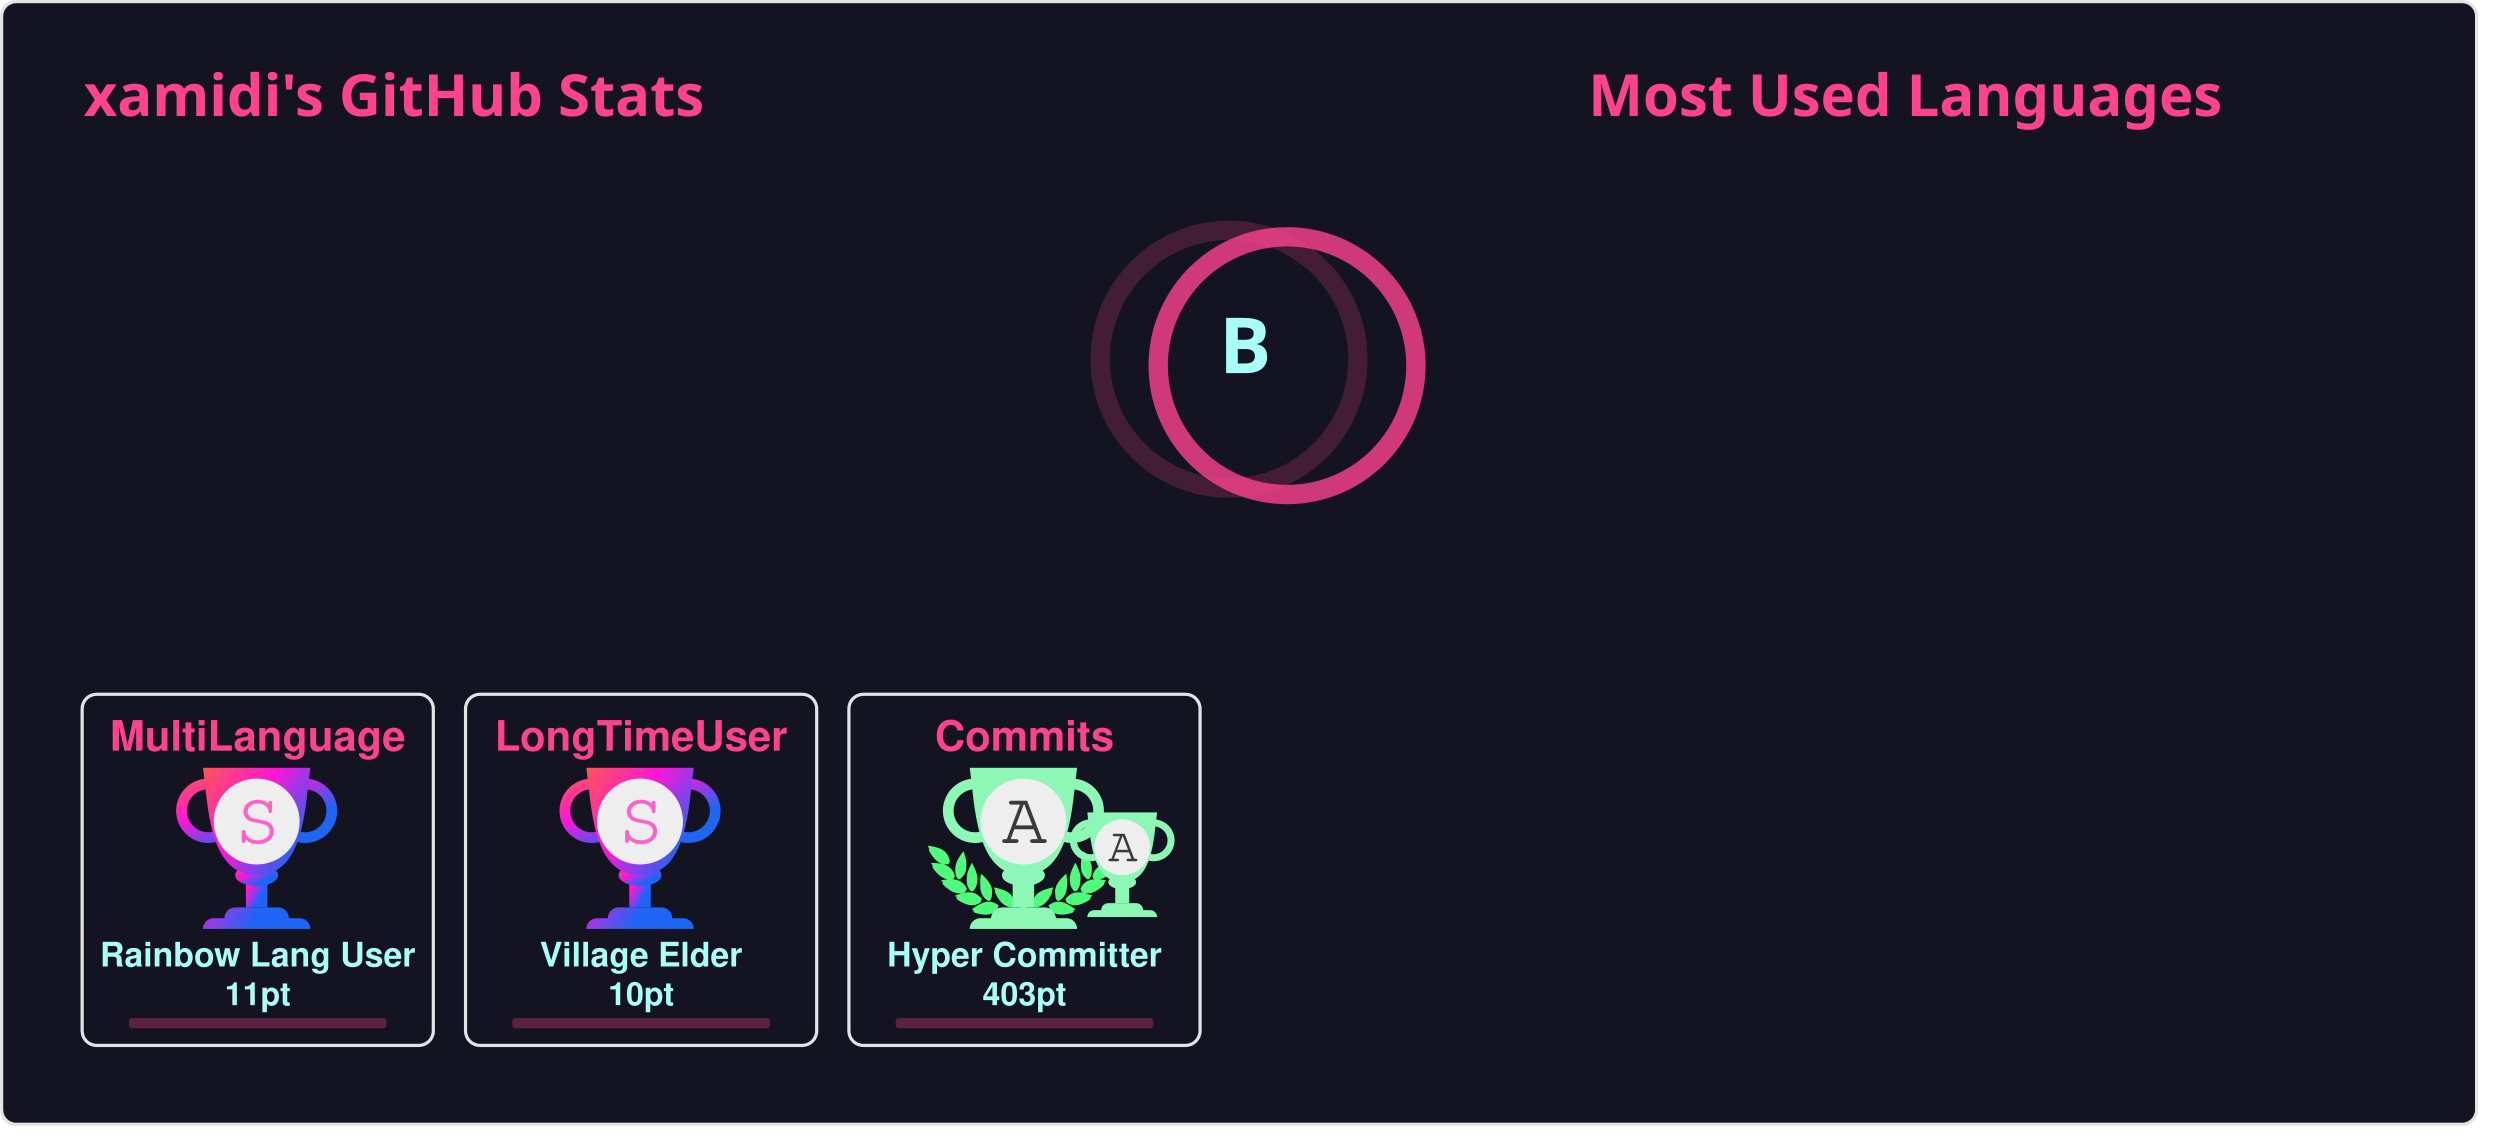
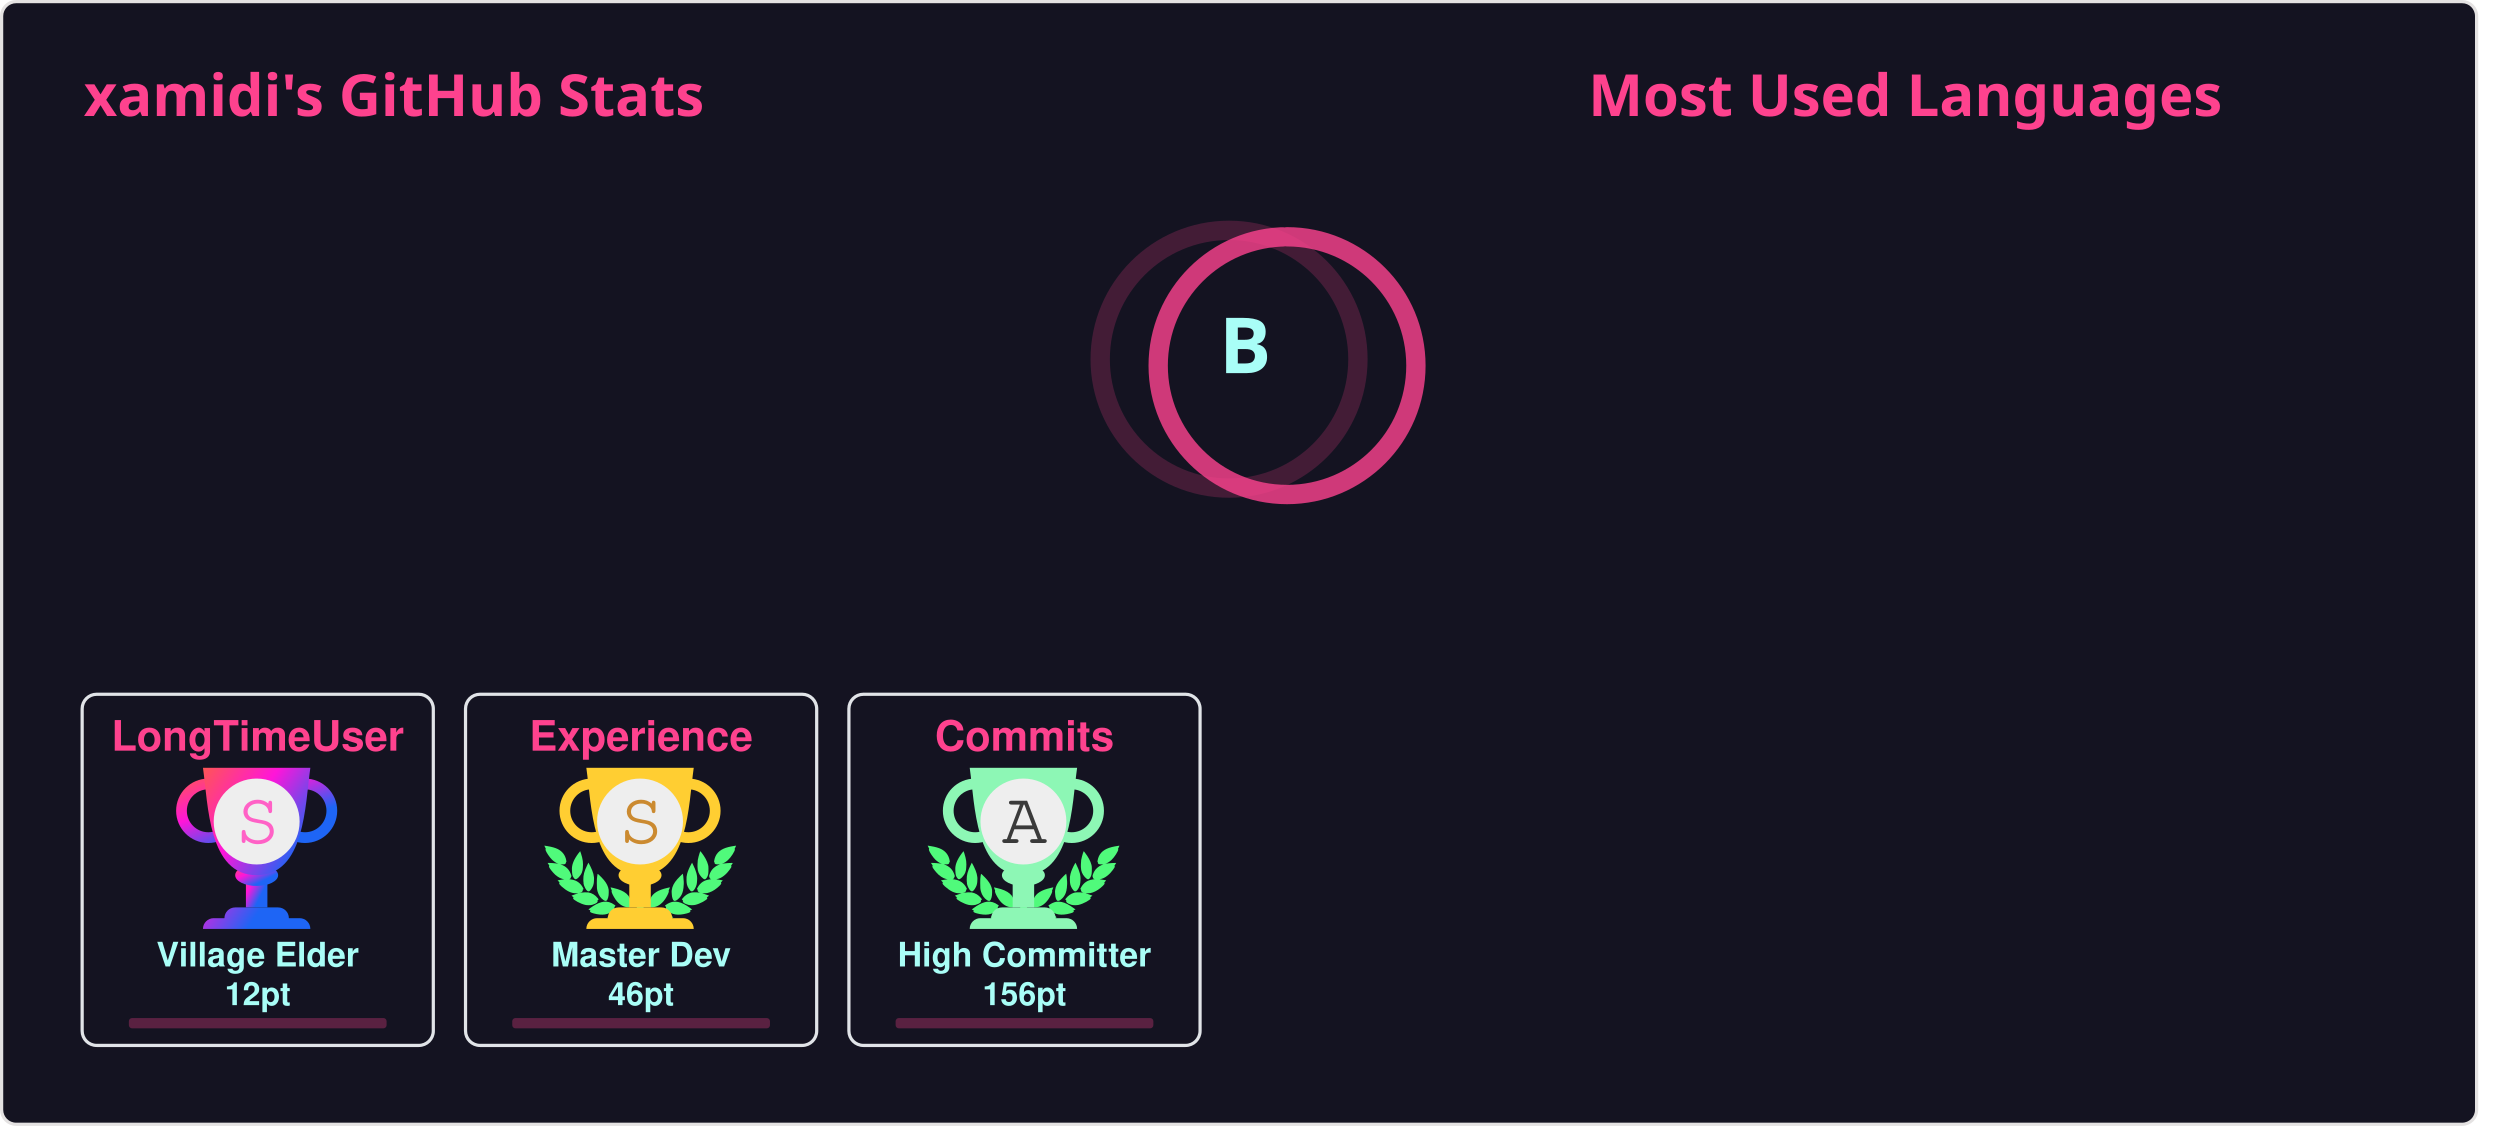
<svg xmlns="http://www.w3.org/2000/svg" xmlns:xlink="http://www.w3.org/1999/xlink" width="776" height="352" version="1.1" viewBox="0 0 776 352">
  <defs id="lib">
    <svg id="stats" width="467" height="195" version="1.1">
      <svg width="467" height="195" viewBox="0 0 467 195" fill="none" role="img" aria-labelledby="descId">
        <style>
          .header {
            font: 600 18px 'Segoe UI', Ubuntu, Sans-Serif;
            fill: #fe428e;
            animation: fadeInAnimation 0.8s ease-in-out forwards;
          }
          @supports(-moz-appearance: auto) {
            /* Selector detects Firefox */
            .header { font-size: 15.5px; }
          }
          
    .stat {
      font: 600 14px 'Segoe UI', Ubuntu, "Helvetica Neue", Sans-Serif; fill: #a9fef7;
    }
    @supports(-moz-appearance: auto) {
      /* Selector detects Firefox */
      .stat { font-size:12px; }
    }
    .stagger {
      opacity: 0;
      animation: fadeInAnimation 0.3s ease-in-out forwards;
    }
    .rank-text {
      font: 800 24px 'Segoe UI', Ubuntu, Sans-Serif; fill: #a9fef7;
      animation: scaleInAnimation 0.3s ease-in-out forwards;
    }
+     .rank-percentile-header {
+       font-size: 14px;
+     }
+     .rank-percentile-text {
+       font-size: 16px;
+     }
    
    .not_bold { font-weight: 400 }
    .bold { font-weight: 700 }
    .icon {
      fill: #f8d847;
      display: block;
    }

    .rank-circle-rim {
      stroke: #fe428e;
      fill: none;
      stroke-width: 6;
      opacity: 0.2;
    }
    .rank-circle {
      stroke: #fe428e;
      stroke-dasharray: 250;
      fill: none;
      stroke-width: 6;
      stroke-linecap: round;
      opacity: 0.8;
      transform-origin: -10px 8px;
      transform: rotate(-90deg);
      animation: rankAnimation 1s forwards ease-in-out;
    }
    
    @keyframes rankAnimation {
      from {
        stroke-dashoffset: 251.327;
      }
      to {
-         stroke-dashoffset: 234.813;
+         stroke-dashoffset: 137.844;
      }
    }
  
  

          
-     /* Animations */
-     @keyframes scaleInAnimation {
-       from {
-         transform: translate(-5px, 5px) scale(0);
-       }
-       to {
-         transform: translate(-5px, 5px) scale(1);
-       }
-     }
-     @keyframes fadeInAnimation {
-       from {
-         opacity: 0;
-       }
-       to {
-         opacity: 1;
-       }
-     }
-   
+       /* Animations */
+       @keyframes scaleInAnimation {
+         from {
+           transform: translate(-5px, 5px) scale(0);
+         }
+         to {
+           transform: translate(-5px, 5px) scale(1);
+         }
+       }
+       @keyframes fadeInAnimation {
+         from {
+           opacity: 0;
+         }
+         to {
+           opacity: 1;
+         }
+       }
+     
          
        </style>
        <rect data-testid="card-bg" x="0.5" y="0.5" rx="4.5" height="99%" stroke="#e4e2e2" width="466" fill="#141321" stroke-opacity="0" />
        <g data-testid="card-title" transform="translate(25, 35)">
          <g transform="translate(0, 0)">
            <text x="0" y="0" class="header" data-testid="header">xamidi's GitHub Stats</text>
          </g>
        </g>
        <g data-testid="main-card-body" transform="translate(0, 55)">
          <g data-testid="rank-circle" transform="translate(390.5, 47.5)">
            <circle class="rank-circle-rim" cx="-10" cy="8" r="40" />
            <circle class="rank-circle" cx="-10" cy="8" r="40" />
            <g class="rank-text">
              <text x="-5" y="3" alignment-baseline="central" dominant-baseline="central" text-anchor="middle" data-testid="level-rank-icon">
          B
        </text>
            </g>
          </g>
          <svg x="0" y="0">
            <g transform="translate(0, 0)">
              <g class="stagger" style="animation-delay: 450ms" transform="translate(25, 0)">
                <svg data-testid="icon" class="icon" viewBox="0 0 16 16" version="1.1" width="16" height="16">
                  <path fill-rule="evenodd" d="M8 .25a.75.75 0 01.673.418l1.882 3.815 4.21.612a.75.75 0 01.416 1.279l-3.046 2.97.719 4.192a.75.75 0 01-1.088.791L8 12.347l-3.766 1.98a.75.75 0 01-1.088-.79l.72-4.194L.818 6.374a.75.75 0 01.416-1.28l4.21-.611L7.327.668A.75.75 0 018 .25zm0 2.445L6.615 5.5a.75.75 0 01-.564.41l-3.097.45 2.24 2.184a.75.75 0 01.216.664l-.528 3.084 2.769-1.456a.75.75 0 01.698 0l2.77 1.456-.53-3.084a.75.75 0 01.216-.664l2.24-2.183-3.096-.45a.75.75 0 01-.564-.41L8 2.694v.001z" />
                </svg>
                <text class="stat  bold" x="25" y="12.5">Total Stars Earned:</text>
-                 <text class="stat  bold" x="219.01" y="12.5" data-testid="stars">7</text>
+                 <text class="stat  bold" x="219.01" y="12.5" data-testid="stars">69</text>
              </g>
            </g>
            <g transform="translate(0, 25)">
              <g class="stagger" style="animation-delay: 600ms" transform="translate(25, 0)">
                <svg data-testid="icon" class="icon" viewBox="0 0 16 16" version="1.1" width="16" height="16">
                  <path fill-rule="evenodd" d="M1.643 3.143L.427 1.927A.25.25 0 000 2.104V5.75c0 .138.112.25.25.25h3.646a.25.25 0 00.177-.427L2.715 4.215a6.5 6.5 0 11-1.18 4.458.75.75 0 10-1.493.154 8.001 8.001 0 101.6-5.684zM7.75 4a.75.75 0 01.75.75v2.992l2.028.812a.75.75 0 01-.557 1.392l-2.5-1A.75.75 0 017 8.25v-3.5A.75.75 0 017.75 4z" />
                </svg>
                <text class="stat  bold" x="25" y="12.5">Total Commits:</text>
-                 <text class="stat  bold" x="219.01" y="12.5" data-testid="commits">126</text>
+                 <text class="stat  bold" x="219.01" y="12.5" data-testid="commits">1.1k</text>
              </g>
            </g>
            <g transform="translate(0, 50)">
              <g class="stagger" style="animation-delay: 750ms" transform="translate(25, 0)">
                <svg data-testid="icon" class="icon" viewBox="0 0 16 16" version="1.1" width="16" height="16">
                  <path fill-rule="evenodd" d="M7.177 3.073L9.573.677A.25.25 0 0110 .854v4.792a.25.25 0 01-.427.177L7.177 3.427a.25.25 0 010-.354zM3.75 2.5a.75.75 0 100 1.5.75.75 0 000-1.5zm-2.25.75a2.25 2.25 0 113 2.122v5.256a2.251 2.251 0 11-1.5 0V5.372A2.25 2.25 0 011.5 3.25zM11 2.5h-1V4h1a1 1 0 011 1v5.628a2.251 2.251 0 101.5 0V5A2.5 2.5 0 0011 2.5zm1 10.25a.75.75 0 111.5 0 .75.75 0 01-1.5 0zM3.75 12a.75.75 0 100 1.5.75.75 0 000-1.5z" />
                </svg>
                <text class="stat  bold" x="25" y="12.5">Total PRs:</text>
-                 <text class="stat  bold" x="219.01" y="12.5" data-testid="prs">4</text>
+                 <text class="stat  bold" x="219.01" y="12.5" data-testid="prs">8</text>
              </g>
            </g>
            <g transform="translate(0, 75)">
              <g class="stagger" style="animation-delay: 900ms" transform="translate(25, 0)">
                <svg data-testid="icon" class="icon" viewBox="0 0 16 16" version="1.1" width="16" height="16">
                  <path fill-rule="evenodd" d="M8 1.5a6.5 6.5 0 100 13 6.5 6.5 0 000-13zM0 8a8 8 0 1116 0A8 8 0 010 8zm9 3a1 1 0 11-2 0 1 1 0 012 0zm-.25-6.25a.75.75 0 00-1.5 0v3.5a.75.75 0 001.5 0v-3.5z" />
                </svg>
                <text class="stat  bold" x="25" y="12.5">Total Issues:</text>
-                 <text class="stat  bold" x="219.01" y="12.5" data-testid="issues">11</text>
+                 <text class="stat  bold" x="219.01" y="12.5" data-testid="issues">24</text>
              </g>
            </g>
            <g transform="translate(0, 100)">
              <g class="stagger" style="animation-delay: 1050ms" transform="translate(25, 0)">
                <svg data-testid="icon" class="icon" viewBox="0 0 16 16" version="1.1" width="16" height="16">
                  <path fill-rule="evenodd" d="M2 2.5A2.5 2.5 0 014.5 0h8.75a.75.75 0 01.75.75v12.5a.75.75 0 01-.75.75h-2.5a.75.75 0 110-1.5h1.75v-2h-8a1 1 0 00-.714 1.7.75.75 0 01-1.072 1.05A2.495 2.495 0 012 11.5v-9zm10.5-1V9h-8c-.356 0-.694.074-1 .208V2.5a1 1 0 011-1h8zM5 12.25v3.25a.25.25 0 00.4.2l1.45-1.087a.25.25 0 01.3 0L8.6 15.7a.25.25 0 00.4-.2v-3.25a.25.25 0 00-.25-.25h-3.5a.25.25 0 00-.25.25z" />
                </svg>
                <text class="stat  bold" x="25" y="12.5">Contributed to (last year):</text>
                <text class="stat  bold" x="219.01" y="12.5" data-testid="contribs">6</text>
              </g>
            </g>
          </svg>
        </g>
      </svg>
    </svg>
    <svg id="languages" width="300" height="350" version="1.1">
      <svg width="300" height="350" viewBox="0 0 300 350" fill="none" role="img" aria-labelledby="descId">
        <style>
          .header {
            font: 600 18px 'Segoe UI', Ubuntu, Sans-Serif;
            fill: #fe428e;
            animation: fadeInAnimation 0.8s ease-in-out forwards;
          }
          @supports(-moz-appearance: auto) {
            /* Selector detects Firefox */
            .header { font-size: 15.5px; }
          }
          
    @keyframes slideInAnimation {
      from {
        width: 0;
      }
      to {
        width: calc(100%-100px);
      }
    }
    @keyframes growWidthAnimation {
      from {
        width: 0;
      }
      to {
        width: 100%;
      }
    }
    .stat {
      font: 600 14px 'Segoe UI', Ubuntu, "Helvetica Neue", Sans-Serif; fill: #a9fef7;
    }
    @supports(-moz-appearance: auto) {
      /* Selector detects Firefox */
      .stat { font-size:12px; }
    }
    .bold { font-weight: 700 }
    .lang-name {
      font: 400 11px "Segoe UI", Ubuntu, Sans-Serif;
      fill: #a9fef7;
    }
    .stagger {
      opacity: 0;
      animation: fadeInAnimation 0.3s ease-in-out forwards;
    }
    #rect-mask rect{
      animation: slideInAnimation 1s ease-in-out forwards;
    }
    .lang-progress{
      animation: growWidthAnimation 0.6s ease-in-out forwards;
    }
    

          
-     /* Animations */
-     @keyframes scaleInAnimation {
-       from {
-         transform: translate(-5px, 5px) scale(0);
-       }
-       to {
-         transform: translate(-5px, 5px) scale(1);
-       }
-     }
-     @keyframes fadeInAnimation {
-       from {
-         opacity: 0;
-       }
-       to {
-         opacity: 1;
-       }
-     }
-   
+       /* Animations */
+       @keyframes scaleInAnimation {
+         from {
+           transform: translate(-5px, 5px) scale(0);
+         }
+         to {
+           transform: translate(-5px, 5px) scale(1);
+         }
+       }
+       @keyframes fadeInAnimation {
+         from {
+           opacity: 0;
+         }
+         to {
+           opacity: 1;
+         }
+       }
+     
          
        </style>
        <rect data-testid="card-bg" x="0.5" y="0.5" rx="4.5" height="99%" stroke="#e4e2e2" width="299" fill="#141321" stroke-opacity="0" />
        <g data-testid="card-title" transform="translate(25, 35)">
          <g transform="translate(0, 0)">
            <text x="0" y="0" class="header" data-testid="header">Most Used Languages</text>
          </g>
        </g>
        <g data-testid="main-card-body" transform="translate(0, 55)">
          <svg data-testid="lang-items">
            <g transform="translate(0, 0)">
              <svg data-testid="donut">
                <g class="stagger" style="animation-delay: 100ms">
-                   <circle cx="150" cy="100" r="80" fill="transparent" stroke="#f34b7d" stroke-width="25" stroke-dasharray="502.655" stroke-dashoffset="0" size="89.445" data-testid="lang-donut" />
+                   <circle cx="150" cy="100" r="80" fill="transparent" stroke="#f34b7d" stroke-width="25" stroke-dasharray="502.655" stroke-dashoffset="0" size="79.203" data-testid="lang-donut" />
                </g>
                <g class="stagger" style="animation-delay: 200ms">
-                   <circle cx="150" cy="100" r="80" fill="transparent" stroke="#e34c26" stroke-width="25" stroke-dasharray="502.655" stroke-dashoffset="449.598" size="6.243" data-testid="lang-donut" />
+                   <circle cx="150" cy="100" r="80" fill="transparent" stroke="#e34c26" stroke-width="25" stroke-dasharray="502.655" stroke-dashoffset="398.119" size="15.395" data-testid="lang-donut" />
                </g>
                <g class="stagger" style="animation-delay: 300ms">
-                   <circle cx="150" cy="100" r="80" fill="transparent" stroke="#178600" stroke-width="25" stroke-dasharray="502.655" stroke-dashoffset="480.98" size="3.357" data-testid="lang-donut" />
+                   <circle cx="150" cy="100" r="80" fill="transparent" stroke="#f1e05a" stroke-width="25" stroke-dasharray="502.655" stroke-dashoffset="475.502" size="4.011" data-testid="lang-donut" />
                </g>
                <g class="stagger" style="animation-delay: 400ms">
-                   <circle cx="150" cy="100" r="80" fill="transparent" stroke="#f1e05a" stroke-width="25" stroke-dasharray="502.655" stroke-dashoffset="497.854" size="0.955" data-testid="lang-donut" />
+                   <circle cx="150" cy="100" r="80" fill="transparent" stroke="#178600" stroke-width="25" stroke-dasharray="502.655" stroke-dashoffset="495.665" size="1.391" data-testid="lang-donut" />
                </g>
              </svg>
            </g>
            <g transform="translate(0, 220)">
              <svg data-testid="lang-names" x="25">
                <g transform="translate(0, 0)">
                  <g transform="translate(0, 0)">
                    <g class="stagger" style="animation-delay: 450ms">
                      <circle cx="5" cy="6" r="5" fill="#f34b7d" />
                      <text data-testid="lang-name" x="15" y="10" class="lang-name">
-         C++ 89.44%
+         C++ 79.20%
      </text>
                    </g>
                  </g>
                  <g transform="translate(0, 25)">
                    <g class="stagger" style="animation-delay: 600ms">
                      <circle cx="5" cy="6" r="5" fill="#e34c26" />
                      <text data-testid="lang-name" x="15" y="10" class="lang-name">
-         HTML 6.24%
+         HTML 15.39%
      </text>
                    </g>
                  </g>
                </g>
                <g transform="translate(150, 0)">
                  <g transform="translate(0, 0)">
                    <g class="stagger" style="animation-delay: 450ms">
-                       <circle cx="5" cy="6" r="5" fill="#178600" />
+                       <circle cx="5" cy="6" r="5" fill="#f1e05a" />
                      <text data-testid="lang-name" x="15" y="10" class="lang-name">
-         C# 3.36%
+         JavaScript 4.01%
      </text>
                    </g>
                  </g>
                  <g transform="translate(0, 25)">
                    <g class="stagger" style="animation-delay: 600ms">
-                       <circle cx="5" cy="6" r="5" fill="#f1e05a" />
+                       <circle cx="5" cy="6" r="5" fill="#178600" />
                      <text data-testid="lang-name" x="15" y="10" class="lang-name">
-         JavaScript 0.96%
+         C# 1.39%
      </text>
                    </g>
                  </g>
                </g>
              </svg>
            </g>
          </svg>
        </g>
      </svg>
    </svg>
    <svg id="trophies" width="348" height="110" version="1.1">
      <svg width="348" height="110" viewBox="0 0 348 110" fill="none">
        <svg x="0" y="0" width="110" height="110" viewBox="0 0 110 110" fill="none">
          <rect x="0.5" y="0.5" rx="4.5" width="109" height="109" stroke="#e1e4e8" fill="#141321" stroke-opacity="1" fill-opacity="1" />
          <defs>
            <linearGradient id="SECRET" gradientTransform="rotate(45)">
              <stop offset="0%" stop-color="#ff5555" />
              <stop offset="50%" stop-color="#ff15d9" />
              <stop offset="100%" stop-color="#1E65F5" />
            </linearGradient>
          </defs>
          <svg x="28" y="20" width="100" height="100" viewBox="0 0 30 30" fill="url(#SECRET)">
            <path d="M7 10h2v4H7v-4z" />
            <path d="M10 11c0 .552-.895 1-2 1s-2-.448-2-1 .895-1 2-1 2 .448 2 1z" />
            <path fill-rule="evenodd" d="M12.5 3a2 2 0 1 0 0 4 2 2 0 0 0 0-4zm-3 2a3 3 0 1 1 6 0 3 3 0 0 1-6 0zm-6-2a2 2 0 1 0 0 4 2 2 0 0 0 0-4zm-3 2a3 3 0 1 1 6 0 3 3 0 0 1-6 0z" />
            <path d="M3 1h10c-.495 3.467-.5 10-5 10S3.495 4.467 3 1zm0 15a1 1 0 0 1 1-1h8a1 1 0 0 1 1 1H3zm2-1a1 1 0 0 1 1-1h4a1 1 0 0 1 1 1H5z" />
            <circle cx="8" cy="6" r="4" fill="#EEEEEE" />
            <text x="6" y="8" font-family="Courier, Monospace" font-size="7" fill="#ff61c6">S</text>
          </svg>
-           <text x="50%" y="18" text-anchor="middle" font-family="Segoe UI,Helvetica,Arial,sans-serif,Apple Color Emoji,Segoe UI Emoji" font-weight="bold" font-size="13" fill="#fe428e">MultiLanguage</text>
-           <text x="50%" y="85" text-anchor="middle" font-family="Segoe UI,Helvetica,Arial,sans-serif,Apple Color Emoji,Segoe UI Emoji" font-weight="bold" font-size="10.5" fill="#a9fef7">Rainbow Lang User</text>
-           <text x="50%" y="97" text-anchor="middle" font-family="Segoe UI,Helvetica,Arial,sans-serif,Apple Color Emoji,Segoe UI Emoji" font-weight="bold" font-size="10" fill="#a9fef7">11pt</text>
+           <text x="50%" y="18" text-anchor="middle" font-family="Segoe UI,Helvetica,Arial,sans-serif,Apple Color Emoji,Segoe UI Emoji" font-weight="bold" font-size="13" fill="#fe428e">LongTimeUser</text>
+           <text x="50%" y="85" text-anchor="middle" font-family="Segoe UI,Helvetica,Arial,sans-serif,Apple Color Emoji,Segoe UI Emoji" font-weight="bold" font-size="10.5" fill="#a9fef7">Village Elder</text>
+           <text x="50%" y="97" text-anchor="middle" font-family="Segoe UI,Helvetica,Arial,sans-serif,Apple Color Emoji,Segoe UI Emoji" font-weight="bold" font-size="10" fill="#a9fef7">12pt</text>
          <style>
-     @keyframes MultiLanguageRankAnimation {
+     @keyframes LongTimeUserRankAnimation {
      from {
        width: 0px;
      }
      to {
        width: 80px;
      }
    }
-     #MultiLanguage-rank-progress{
-       animation: MultiLanguageRankAnimation 1s forwards ease-in-out;
+     #LongTimeUser-rank-progress{
+       animation: LongTimeUserRankAnimation 1s forwards ease-in-out;
    }
    </style>
          <rect x="15" y="101" rx="1" width="80" height="3.2" opacity="0.3" fill="#fe428e" />
-           <rect id="MultiLanguage-rank-progress" x="15" y="101" rx="1" height="3.2" fill="#fe428e" />
+           <rect id="LongTimeUser-rank-progress" x="15" y="101" rx="1" height="3.2" fill="#fe428e" />
        </svg>
        <svg x="119" y="0" width="110" height="110" viewBox="0 0 110 110" fill="none">
          <rect x="0.5" y="0.5" rx="4.5" width="109" height="109" stroke="#e1e4e8" fill="#141321" stroke-opacity="1" fill-opacity="1" />
+           <svg width="90pt" height="90pt" viewBox="0 0 100 100" preserveAspectRatio="xMidYMid meet">
+             <g transform="translate(20,60) scale(0.004,-0.004)" fill="#50fa7b" stroke="none">
+               <path d="M200 5103 c0 -2 18 -40 41 -84 47 -95 62 -132 50 -125 -15 10 -18 -39 -6 -87 31 -121 265 -468 412 -608 124 -119 281 -222 383 -251 36 -10 49 -16 30 -13 -19 3 -78 12 -130 20 -117 17 -353 35 -477 35 l-93 0 53 -82 c72 -112 72 -112 59 -104 -18 11 -26 -41 -13 -84 25 -84 261 -376 404 -502 95 -83 222 -168 304 -205 98 -43 194 -73 242 -74 l46 -1 -45 -8 c-25 -5 -124 -21 -220 -36 -96 -15 -177 -29 -180 -31 -2 -2 0 -7 5 -11 27 -19 138 -144 123 -139 -18 6 -28 -10 -28 -47 0 -38 53 -108 141 -187 349 -313 631 -450 939 -453 63 0 131 2 150 7 19 4 -35 -17 -120 -46 -236 -82 -310 -110 -310 -117 0 -3 29 -28 65 -54 55 -40 102 -84 67 -62 -13 8 -32 -24 -32 -54 0 -99 486 -361 790 -426 125 -27 327 -25 444 4 113 28 261 98 309 145 39 40 56 92 38 124 -8 17 -4 24 29 49 22 16 40 32 40 36 0 4 -26 40 -58 80 -162 203 -368 328 -608 369 -89 15 -368 6 -474 -15 -131 -26 -147 -26 -59 -3 51 13 102 34 122 50 38 29 61 84 51 123 -5 18 1 26 25 39 17 8 31 19 31 23 0 4 -16 38 -35 75 -163 317 -424 501 -781 548 -113 15 -127 19 -91 30 51 14 84 58 89 118 1 20 9 33 20 37 23 7 23 6 -12 114 -108 329 -305 534 -640 662 -41 15 -59 25 -40 21 19 -5 82 -8 140 -8 81 0 113 4 142 18 39 20 73 76 65 107 -3 12 2 20 14 23 23 6 23 21 4 124 -61 320 -249 568 -544 718 -157 79 -394 147 -666 190 -88 13 -170 26 -182 29 -13 2 -23 2 -23 -1z" />
+               <path d="M12550 5099 c-232 -36 -334 -55 -445 -84 -484 -122 -761 -346 -880 -712 -26 -79 -57 -242 -48 -255 2 -5 14 -8 26 -9 12 0 16 -3 10 -6 -17 -6 -16 -38 2 -72 25 -49 75 -66 200 -66 61 0 124 4 140 8 17 5 -13 -9 -66 -31 -136 -55 -250 -126 -341 -211 -128 -120 -217 -263 -272 -439 -32 -101 -32 -110 -3 -122 12 -5 17 -9 11 -9 -8 -1 -9 -12 -5 -34 15 -66 41 -95 94 -107 31 -7 31 -7 7 -12 -14 -3 -72 -13 -130 -22 -322 -51 -553 -206 -714 -479 -25 -42 -52 -92 -60 -111 -14 -33 -14 -33 23 -54 20 -12 31 -22 26 -22 -15 0 -17 -39 -4 -78 14 -42 76 -88 130 -97 22 -4 39 -9 36 -11 -2 -2 -55 3 -118 12 -154 22 -395 15 -494 -13 -216 -62 -391 -184 -545 -380 l-41 -52 40 -32 c34 -27 39 -35 30 -51 -17 -33 -1 -85 38 -125 48 -47 196 -117 309 -145 117 -29 319 -31 444 -4 300 64 790 328 790 425 0 29 -18 63 -31 56 -5 -4 -9 -4 -9 -2 0 3 34 29 75 59 41 29 75 56 75 59 0 3 -21 13 -47 22 -349 120 -422 146 -388 140 59 -12 241 -8 310 6 208 43 437 158 636 322 241 199 314 293 265 342 -13 12 -6 24 51 86 36 40 64 73 62 75 -4 2 -107 20 -359 60 -70 12 -77 14 -39 15 48 1 144 31 241 74 139 62 318 202 451 352 104 117 225 279 249 333 21 47 21 99 0 94 -16 -3 -10 9 58 116 l50 77 -72 3 c-91 4 -362 -14 -488 -33 -179 -26 -179 -26 -116 -9 93 26 244 120 365 230 193 174 467 605 443 696 -2 10 -8 15 -13 12 -12 -7 3 30 51 126 23 45 40 85 38 89 -2 4 -23 4 -48 0z m-933 -1185 c-3 -3 -12 -4 -19 -1 -8 3 -5 6 6 6 11 1 17 -2 13 -5z m-1290 -1860 c-3 -3 -12 -4 -19 -1 -8 3 -5 6 6 6 11 1 17 -2 13 -5z m40 -10 c-3 -3 -12 -4 -19 -1 -8 3 -5 6 6 6 11 1 17 -2 13 -5z" />
+               <path d="M10242 4632 c-46 -140 -92 -319 -118 -457 -18 -94 -28 -519 -12 -509 4 3 5 -8 2 -25 -8 -40 21 -179 58 -274 75 -195 297 -437 400 -437 57 0 124 70 177 185 53 112 67 224 65 510 -1 120 -5 166 -23 233 -66 252 -206 515 -423 795 -39 51 -74 95 -77 99 -4 4 -26 -50 -49 -120z" />
+               <path d="M2407 4612 c-305 -408 -443 -757 -422 -1067 3 -55 8 -140 10 -190 5 -113 30 -204 83 -293 44 -74 88 -118 128 -128 102 -26 339 218 422 433 34 87 67 235 58 258 -3 9 -1 39 5 68 5 28 10 117 10 197 1 155 -15 284 -57 455 -33 137 -117 405 -126 405 -5 0 -55 -62 -111 -138z" />
+               <path d="M2970 3839 c-189 -385 -254 -632 -248 -941 2 -86 6 -151 10 -145 5 7 5 -2 2 -19 -19 -98 77 -354 181 -487 76 -96 141 -120 210 -77 70 43 195 240 239 375 20 63 46 197 40 207 -3 4 0 54 6 111 26 257 -51 553 -240 922 -42 83 -87 165 -98 184 l-21 35 -81 -165z" />
+               <path d="M9711 3929 c-124 -219 -230 -466 -276 -642 -39 -151 -47 -234 -41 -426 7 -237 39 -357 136 -517 136 -225 233 -251 355 -97 94 121 171 313 181 453 2 36 8 111 13 167 26 288 -56 600 -266 1017 l-60 120 -42 -75z" />
+               <path d="M3645 3278 c-2 -7 -14 -78 -27 -158 -19 -123 -22 -188 -23 -430 -2 -309 7 -401 50 -555 66 -232 204 -430 388 -552 120 -80 189 -70 245 34 36 69 74 205 78 283 1 30 5 109 9 175 9 135 -1 213 -41 339 -66 208 -198 406 -429 645 -147 152 -244 237 -250 219z" />
+               <path d="M8994 3143 c-289 -284 -435 -492 -514 -732 -32 -100 -55 -261 -45 -330 3 -25 8 -91 10 -146 7 -168 66 -347 129 -387 77 -48 196 11 347 170 94 98 156 199 205 331 37 99 67 234 59 262 -4 11 -2 19 5 19 8 0 10 8 7 21 -3 11 1 77 10 147 10 89 13 172 9 277 -7 191 -48 515 -65 515 -3 0 -74 -66 -157 -147z" />
+               <path d="M4501 2358 c52 -129 69 -179 59 -173 -6 4 -10 -12 -10 -42 0 -78 115 -313 252 -514 215 -317 529 -509 832 -509 124 0 166 27 180 112 1 11 8 23 15 27 10 7 11 27 2 98 -66 545 -401 836 -1164 1012 -97 23 -179 41 -182 41 -3 0 5 -24 16 -52z" />
+               <path d="M8159 2375 c-609 -138 -940 -344 -1096 -683 -59 -127 -110 -377 -88 -429 5 -10 10 -29 12 -42 13 -75 59 -101 179 -101 316 0 625 196 854 543 110 165 222 395 228 465 3 40 2 53 -7 48 -11 -7 -3 15 53 153 28 68 31 81 19 80 -5 0 -74 -16 -154 -34z" />
+               <path d="M4032 1479 c-193 -25 -435 -124 -667 -274 -108 -69 -314 -218 -315 -226 0 -4 28 -16 63 -29 66 -24 92 -40 65 -40 -10 0 -19 -12 -23 -30 -14 -65 45 -105 226 -154 572 -155 982 -93 1270 194 75 74 101 131 81 174 -9 21 -6 31 29 77 21 29 39 55 39 58 0 3 -25 24 -55 46 -229 167 -469 236 -713 204z" />
+               <path d="M8513 1476 c-155 -30 -317 -101 -446 -196 l-67 -50 40 -54 c37 -49 40 -56 29 -80 -21 -46 4 -101 80 -176 288 -287 698 -349 1270 -194 180 49 240 89 226 153 -3 16 -14 31 -23 33 -9 2 18 18 61 35 l79 30 -126 92 c-304 223 -550 347 -780 395 -113 23 -257 28 -343 12z" />
+               <path d="M6324 1249 c-48 -14 -120 -83 -139 -134 -13 -34 -16 -60 -11 -112 4 -37 6 -84 6 -103 -2 -95 62 -193 145 -220 138 -46 285 52 292 195 1 28 8 71 14 97 10 37 10 60 0 101 -31 139 -167 217 -307 176z" />
+               <path d="M5255 1054 c-276 -46 -587 -227 -935 -541 l-54 -50 74 -23 c41 -13 67 -25 58 -27 -23 -6 -34 -48 -20 -78 16 -35 75 -61 188 -84 568 -115 968 -37 1250 243 69 69 110 130 114 171 5 42 0 66 -12 59 -12 -8 -12 -7 39 73 18 29 33 56 33 62 0 15 -49 46 -147 95 -207 104 -386 135 -588 100z" />
+               <path d="M7249 1054 c-42 -7 -109 -25 -150 -40 -76 -27 -226 -101 -267 -133 l-24 -18 41 -66 c22 -37 36 -67 31 -67 -18 0 -11 -80 11 -121 11 -22 53 -73 92 -113 279 -282 682 -361 1251 -245 113 23 172 49 188 84 14 30 3 72 -20 77 -9 3 18 15 61 29 l78 24 -93 81 c-362 313 -622 460 -902 509 -106 18 -194 18 -297 -1z" />
+             </g>
+           </svg>
          <defs>
-             <linearGradient id="SECRET" gradientTransform="rotate(45)">
-               <stop offset="0%" stop-color="#ff5555" />
-               <stop offset="50%" stop-color="#ff15d9" />
-               <stop offset="100%" stop-color="#1E65F5" />
+             <linearGradient id="S" gradientTransform="rotate(45)">
+               <stop offset="0%" stop-color="#ffce32" />
+               <stop offset="70%" stop-color="#ffce32" />
+               <stop offset="100%" stop-color="#ffce32" />
            </linearGradient>
          </defs>
-           <svg x="28" y="20" width="100" height="100" viewBox="0 0 30 30" fill="url(#SECRET)">
+           <svg x="28" y="20" width="100" height="100" viewBox="0 0 30 30" fill="url(#S)">
            <path d="M7 10h2v4H7v-4z" />
            <path d="M10 11c0 .552-.895 1-2 1s-2-.448-2-1 .895-1 2-1 2 .448 2 1z" />
            <path fill-rule="evenodd" d="M12.5 3a2 2 0 1 0 0 4 2 2 0 0 0 0-4zm-3 2a3 3 0 1 1 6 0 3 3 0 0 1-6 0zm-6-2a2 2 0 1 0 0 4 2 2 0 0 0 0-4zm-3 2a3 3 0 1 1 6 0 3 3 0 0 1-6 0z" />
            <path d="M3 1h10c-.495 3.467-.5 10-5 10S3.495 4.467 3 1zm0 15a1 1 0 0 1 1-1h8a1 1 0 0 1 1 1H3zm2-1a1 1 0 0 1 1-1h4a1 1 0 0 1 1 1H5z" />
            <circle cx="8" cy="6" r="4" fill="#EEEEEE" />
-             <text x="6" y="8" font-family="Courier, Monospace" font-size="7" fill="#ff61c6">S</text>
-           </svg>
-           <text x="50%" y="18" text-anchor="middle" font-family="Segoe UI,Helvetica,Arial,sans-serif,Apple Color Emoji,Segoe UI Emoji" font-weight="bold" font-size="13" fill="#fe428e">LongTimeUser</text>
-           <text x="50%" y="85" text-anchor="middle" font-family="Segoe UI,Helvetica,Arial,sans-serif,Apple Color Emoji,Segoe UI Emoji" font-weight="bold" font-size="10.5" fill="#a9fef7">Village Elder</text>
-           <text x="50%" y="97" text-anchor="middle" font-family="Segoe UI,Helvetica,Arial,sans-serif,Apple Color Emoji,Segoe UI Emoji" font-weight="bold" font-size="10" fill="#a9fef7">10pt</text>
+             <text x="6" y="8" font-family="Courier, Monospace" font-size="7" fill="#CB8A30">S</text>
+           </svg>
+           <text x="50%" y="18" text-anchor="middle" font-family="Segoe UI,Helvetica,Arial,sans-serif,Apple Color Emoji,Segoe UI Emoji" font-weight="bold" font-size="13" fill="#fe428e">Experience</text>
+           <text x="50%" y="85" text-anchor="middle" font-family="Segoe UI,Helvetica,Arial,sans-serif,Apple Color Emoji,Segoe UI Emoji" font-weight="bold" font-size="10.5" fill="#a9fef7">Master Dev</text>
+           <text x="50%" y="97" text-anchor="middle" font-family="Segoe UI,Helvetica,Arial,sans-serif,Apple Color Emoji,Segoe UI Emoji" font-weight="bold" font-size="10" fill="#a9fef7">46pt</text>
          <style>
-     @keyframes LongTimeUserRankAnimation {
+     @keyframes ExperienceRankAnimation {
      from {
        width: 0px;
      }
      to {
-         width: 80px;
-       }
-     }
-     #LongTimeUser-rank-progress{
-       animation: LongTimeUserRankAnimation 1s forwards ease-in-out;
+         width: 32px;
+       }
+     }
+     #Experience-rank-progress{
+       animation: ExperienceRankAnimation 1s forwards ease-in-out;
    }
    </style>
          <rect x="15" y="101" rx="1" width="80" height="3.2" opacity="0.3" fill="#fe428e" />
-           <rect id="LongTimeUser-rank-progress" x="15" y="101" rx="1" height="3.2" fill="#fe428e" />
+           <rect id="Experience-rank-progress" x="15" y="101" rx="1" height="3.2" fill="#fe428e" />
        </svg>
        <svg x="238" y="0" width="110" height="110" viewBox="0 0 110 110" fill="none">
          <rect x="0.5" y="0.5" rx="4.5" width="109" height="109" stroke="#e1e4e8" fill="#141321" stroke-opacity="1" fill-opacity="1" />
          <svg width="90pt" height="90pt" viewBox="0 0 100 100" preserveAspectRatio="xMidYMid meet">
            <g transform="translate(20,60) scale(0.004,-0.004)" fill="#50fa7b" stroke="none">
              <path d="M200 5103 c0 -2 18 -40 41 -84 47 -95 62 -132 50 -125 -15 10 -18 -39 -6 -87 31 -121 265 -468 412 -608 124 -119 281 -222 383 -251 36 -10 49 -16 30 -13 -19 3 -78 12 -130 20 -117 17 -353 35 -477 35 l-93 0 53 -82 c72 -112 72 -112 59 -104 -18 11 -26 -41 -13 -84 25 -84 261 -376 404 -502 95 -83 222 -168 304 -205 98 -43 194 -73 242 -74 l46 -1 -45 -8 c-25 -5 -124 -21 -220 -36 -96 -15 -177 -29 -180 -31 -2 -2 0 -7 5 -11 27 -19 138 -144 123 -139 -18 6 -28 -10 -28 -47 0 -38 53 -108 141 -187 349 -313 631 -450 939 -453 63 0 131 2 150 7 19 4 -35 -17 -120 -46 -236 -82 -310 -110 -310 -117 0 -3 29 -28 65 -54 55 -40 102 -84 67 -62 -13 8 -32 -24 -32 -54 0 -99 486 -361 790 -426 125 -27 327 -25 444 4 113 28 261 98 309 145 39 40 56 92 38 124 -8 17 -4 24 29 49 22 16 40 32 40 36 0 4 -26 40 -58 80 -162 203 -368 328 -608 369 -89 15 -368 6 -474 -15 -131 -26 -147 -26 -59 -3 51 13 102 34 122 50 38 29 61 84 51 123 -5 18 1 26 25 39 17 8 31 19 31 23 0 4 -16 38 -35 75 -163 317 -424 501 -781 548 -113 15 -127 19 -91 30 51 14 84 58 89 118 1 20 9 33 20 37 23 7 23 6 -12 114 -108 329 -305 534 -640 662 -41 15 -59 25 -40 21 19 -5 82 -8 140 -8 81 0 113 4 142 18 39 20 73 76 65 107 -3 12 2 20 14 23 23 6 23 21 4 124 -61 320 -249 568 -544 718 -157 79 -394 147 -666 190 -88 13 -170 26 -182 29 -13 2 -23 2 -23 -1z" />
              <path d="M12550 5099 c-232 -36 -334 -55 -445 -84 -484 -122 -761 -346 -880 -712 -26 -79 -57 -242 -48 -255 2 -5 14 -8 26 -9 12 0 16 -3 10 -6 -17 -6 -16 -38 2 -72 25 -49 75 -66 200 -66 61 0 124 4 140 8 17 5 -13 -9 -66 -31 -136 -55 -250 -126 -341 -211 -128 -120 -217 -263 -272 -439 -32 -101 -32 -110 -3 -122 12 -5 17 -9 11 -9 -8 -1 -9 -12 -5 -34 15 -66 41 -95 94 -107 31 -7 31 -7 7 -12 -14 -3 -72 -13 -130 -22 -322 -51 -553 -206 -714 -479 -25 -42 -52 -92 -60 -111 -14 -33 -14 -33 23 -54 20 -12 31 -22 26 -22 -15 0 -17 -39 -4 -78 14 -42 76 -88 130 -97 22 -4 39 -9 36 -11 -2 -2 -55 3 -118 12 -154 22 -395 15 -494 -13 -216 -62 -391 -184 -545 -380 l-41 -52 40 -32 c34 -27 39 -35 30 -51 -17 -33 -1 -85 38 -125 48 -47 196 -117 309 -145 117 -29 319 -31 444 -4 300 64 790 328 790 425 0 29 -18 63 -31 56 -5 -4 -9 -4 -9 -2 0 3 34 29 75 59 41 29 75 56 75 59 0 3 -21 13 -47 22 -349 120 -422 146 -388 140 59 -12 241 -8 310 6 208 43 437 158 636 322 241 199 314 293 265 342 -13 12 -6 24 51 86 36 40 64 73 62 75 -4 2 -107 20 -359 60 -70 12 -77 14 -39 15 48 1 144 31 241 74 139 62 318 202 451 352 104 117 225 279 249 333 21 47 21 99 0 94 -16 -3 -10 9 58 116 l50 77 -72 3 c-91 4 -362 -14 -488 -33 -179 -26 -179 -26 -116 -9 93 26 244 120 365 230 193 174 467 605 443 696 -2 10 -8 15 -13 12 -12 -7 3 30 51 126 23 45 40 85 38 89 -2 4 -23 4 -48 0z m-933 -1185 c-3 -3 -12 -4 -19 -1 -8 3 -5 6 6 6 11 1 17 -2 13 -5z m-1290 -1860 c-3 -3 -12 -4 -19 -1 -8 3 -5 6 6 6 11 1 17 -2 13 -5z m40 -10 c-3 -3 -12 -4 -19 -1 -8 3 -5 6 6 6 11 1 17 -2 13 -5z" />
              <path d="M10242 4632 c-46 -140 -92 -319 -118 -457 -18 -94 -28 -519 -12 -509 4 3 5 -8 2 -25 -8 -40 21 -179 58 -274 75 -195 297 -437 400 -437 57 0 124 70 177 185 53 112 67 224 65 510 -1 120 -5 166 -23 233 -66 252 -206 515 -423 795 -39 51 -74 95 -77 99 -4 4 -26 -50 -49 -120z" />
              <path d="M2407 4612 c-305 -408 -443 -757 -422 -1067 3 -55 8 -140 10 -190 5 -113 30 -204 83 -293 44 -74 88 -118 128 -128 102 -26 339 218 422 433 34 87 67 235 58 258 -3 9 -1 39 5 68 5 28 10 117 10 197 1 155 -15 284 -57 455 -33 137 -117 405 -126 405 -5 0 -55 -62 -111 -138z" />
              <path d="M2970 3839 c-189 -385 -254 -632 -248 -941 2 -86 6 -151 10 -145 5 7 5 -2 2 -19 -19 -98 77 -354 181 -487 76 -96 141 -120 210 -77 70 43 195 240 239 375 20 63 46 197 40 207 -3 4 0 54 6 111 26 257 -51 553 -240 922 -42 83 -87 165 -98 184 l-21 35 -81 -165z" />
              <path d="M9711 3929 c-124 -219 -230 -466 -276 -642 -39 -151 -47 -234 -41 -426 7 -237 39 -357 136 -517 136 -225 233 -251 355 -97 94 121 171 313 181 453 2 36 8 111 13 167 26 288 -56 600 -266 1017 l-60 120 -42 -75z" />
              <path d="M3645 3278 c-2 -7 -14 -78 -27 -158 -19 -123 -22 -188 -23 -430 -2 -309 7 -401 50 -555 66 -232 204 -430 388 -552 120 -80 189 -70 245 34 36 69 74 205 78 283 1 30 5 109 9 175 9 135 -1 213 -41 339 -66 208 -198 406 -429 645 -147 152 -244 237 -250 219z" />
              <path d="M8994 3143 c-289 -284 -435 -492 -514 -732 -32 -100 -55 -261 -45 -330 3 -25 8 -91 10 -146 7 -168 66 -347 129 -387 77 -48 196 11 347 170 94 98 156 199 205 331 37 99 67 234 59 262 -4 11 -2 19 5 19 8 0 10 8 7 21 -3 11 1 77 10 147 10 89 13 172 9 277 -7 191 -48 515 -65 515 -3 0 -74 -66 -157 -147z" />
              <path d="M4501 2358 c52 -129 69 -179 59 -173 -6 4 -10 -12 -10 -42 0 -78 115 -313 252 -514 215 -317 529 -509 832 -509 124 0 166 27 180 112 1 11 8 23 15 27 10 7 11 27 2 98 -66 545 -401 836 -1164 1012 -97 23 -179 41 -182 41 -3 0 5 -24 16 -52z" />
              <path d="M8159 2375 c-609 -138 -940 -344 -1096 -683 -59 -127 -110 -377 -88 -429 5 -10 10 -29 12 -42 13 -75 59 -101 179 -101 316 0 625 196 854 543 110 165 222 395 228 465 3 40 2 53 -7 48 -11 -7 -3 15 53 153 28 68 31 81 19 80 -5 0 -74 -16 -154 -34z" />
              <path d="M4032 1479 c-193 -25 -435 -124 -667 -274 -108 -69 -314 -218 -315 -226 0 -4 28 -16 63 -29 66 -24 92 -40 65 -40 -10 0 -19 -12 -23 -30 -14 -65 45 -105 226 -154 572 -155 982 -93 1270 194 75 74 101 131 81 174 -9 21 -6 31 29 77 21 29 39 55 39 58 0 3 -25 24 -55 46 -229 167 -469 236 -713 204z" />
              <path d="M8513 1476 c-155 -30 -317 -101 -446 -196 l-67 -50 40 -54 c37 -49 40 -56 29 -80 -21 -46 4 -101 80 -176 288 -287 698 -349 1270 -194 180 49 240 89 226 153 -3 16 -14 31 -23 33 -9 2 18 18 61 35 l79 30 -126 92 c-304 223 -550 347 -780 395 -113 23 -257 28 -343 12z" />
              <path d="M6324 1249 c-48 -14 -120 -83 -139 -134 -13 -34 -16 -60 -11 -112 4 -37 6 -84 6 -103 -2 -95 62 -193 145 -220 138 -46 285 52 292 195 1 28 8 71 14 97 10 37 10 60 0 101 -31 139 -167 217 -307 176z" />
              <path d="M5255 1054 c-276 -46 -587 -227 -935 -541 l-54 -50 74 -23 c41 -13 67 -25 58 -27 -23 -6 -34 -48 -20 -78 16 -35 75 -61 188 -84 568 -115 968 -37 1250 243 69 69 110 130 114 171 5 42 0 66 -12 59 -12 -8 -12 -7 39 73 18 29 33 56 33 62 0 15 -49 46 -147 95 -207 104 -386 135 -588 100z" />
              <path d="M7249 1054 c-42 -7 -109 -25 -150 -40 -76 -27 -226 -101 -267 -133 l-24 -18 41 -66 c22 -37 36 -67 31 -67 -18 0 -11 -80 11 -121 11 -22 53 -73 92 -113 279 -282 682 -361 1251 -245 113 23 172 49 188 84 14 30 3 72 -20 77 -9 3 18 15 61 29 l78 24 -93 81 c-362 313 -622 460 -902 509 -106 18 -194 18 -297 -1z" />
            </g>
          </svg>
-           <svg x="68" y="35" width="65" height="65" viewBox="0 0 30 30" fill="#8DF7B5">
+           <defs>
+             <linearGradient id="A" gradientTransform="rotate(45)">
+               <stop offset="0%" stop-color="#8DF7B5" />
+               <stop offset="70%" stop-color="#8DF7B5" />
+               <stop offset="100%" stop-color="#8DF7B5" />
+             </linearGradient>
+           </defs>
+           <svg x="28" y="20" width="100" height="100" viewBox="0 0 30 30" fill="url(#A)">
            <path d="M7 10h2v4H7v-4z" />
            <path d="M10 11c0 .552-.895 1-2 1s-2-.448-2-1 .895-1 2-1 2 .448 2 1z" />
            <path fill-rule="evenodd" d="M12.5 3a2 2 0 1 0 0 4 2 2 0 0 0 0-4zm-3 2a3 3 0 1 1 6 0 3 3 0 0 1-6 0zm-6-2a2 2 0 1 0 0 4 2 2 0 0 0 0-4zm-3 2a3 3 0 1 1 6 0 3 3 0 0 1-6 0z" />
            <path d="M3 1h10c-.495 3.467-.5 10-5 10S3.495 4.467 3 1zm0 15a1 1 0 0 1 1-1h8a1 1 0 0 1 1 1H3zm2-1a1 1 0 0 1 1-1h4a1 1 0 0 1 1 1H5z" />
            <circle cx="8" cy="6" r="4" fill="#EEEEEE" />
            <text x="6" y="8" font-family="Courier, Monospace" font-size="7" fill="#3A3A3A">A</text>
          </svg>
-           <defs>
-             <linearGradient id="AA" gradientTransform="rotate(45)">
-               <stop offset="0%" stop-color="#8DF7B5" />
-               <stop offset="70%" stop-color="#8DF7B5" />
-               <stop offset="100%" stop-color="#8DF7B5" />
-             </linearGradient>
-           </defs>
-           <svg x="28" y="20" width="100" height="100" viewBox="0 0 30 30" fill="url(#AA)">
-             <path d="M7 10h2v4H7v-4z" />
-             <path d="M10 11c0 .552-.895 1-2 1s-2-.448-2-1 .895-1 2-1 2 .448 2 1z" />
-             <path fill-rule="evenodd" d="M12.5 3a2 2 0 1 0 0 4 2 2 0 0 0 0-4zm-3 2a3 3 0 1 1 6 0 3 3 0 0 1-6 0zm-6-2a2 2 0 1 0 0 4 2 2 0 0 0 0-4zm-3 2a3 3 0 1 1 6 0 3 3 0 0 1-6 0z" />
-             <path d="M3 1h10c-.495 3.467-.5 10-5 10S3.495 4.467 3 1zm0 15a1 1 0 0 1 1-1h8a1 1 0 0 1 1 1H3zm2-1a1 1 0 0 1 1-1h4a1 1 0 0 1 1 1H5z" />
-             <circle cx="8" cy="6" r="4" fill="#EEEEEE" />
-             <text x="6" y="8" font-family="Courier, Monospace" font-size="7" fill="#3A3A3A">A</text>
-           </svg>
          <text x="50%" y="18" text-anchor="middle" font-family="Segoe UI,Helvetica,Arial,sans-serif,Apple Color Emoji,Segoe UI Emoji" font-weight="bold" font-size="13" fill="#fe428e">Commits</text>
-           <text x="50%" y="85" text-anchor="middle" font-family="Segoe UI,Helvetica,Arial,sans-serif,Apple Color Emoji,Segoe UI Emoji" font-weight="bold" font-size="10.5" fill="#a9fef7">Hyper Committer</text>
-           <text x="50%" y="97" text-anchor="middle" font-family="Segoe UI,Helvetica,Arial,sans-serif,Apple Color Emoji,Segoe UI Emoji" font-weight="bold" font-size="10" fill="#a9fef7">403pt</text>
+           <text x="50%" y="85" text-anchor="middle" font-family="Segoe UI,Helvetica,Arial,sans-serif,Apple Color Emoji,Segoe UI Emoji" font-weight="bold" font-size="10.5" fill="#a9fef7">High Committer</text>
+           <text x="50%" y="97" text-anchor="middle" font-family="Segoe UI,Helvetica,Arial,sans-serif,Apple Color Emoji,Segoe UI Emoji" font-weight="bold" font-size="10" fill="#a9fef7">156pt</text>
          <style>
    @keyframes CommitsRankAnimation {
      from {
        width: 0px;
      }
      to {
-         width: 54.133px;
+         width: 44.8px;
      }
    }
    #Commits-rank-progress{
      animation: CommitsRankAnimation 1s forwards ease-in-out;
    }
    </style>
          <rect x="15" y="101" rx="1" width="80" height="3.2" opacity="0.3" fill="#fe428e" />
          <rect id="Commits-rank-progress" x="15" y="101" rx="1" height="3.2" fill="#fe428e" />
        </svg>
      </svg>
    </svg>
  </defs>
  <rect x="0.5" y="0.5" rx="4.5" height="99%" stroke="#e4e2e2" width="99%" fill="#141321" stroke-opacity="1" />
  <use xlink:href="#stats" transform="translate(1,1)" />
  <use xlink:href="#languages" transform="translate(468,1)" />
  <use xlink:href="#trophies" transform="translate(25,215)" />
</svg>
